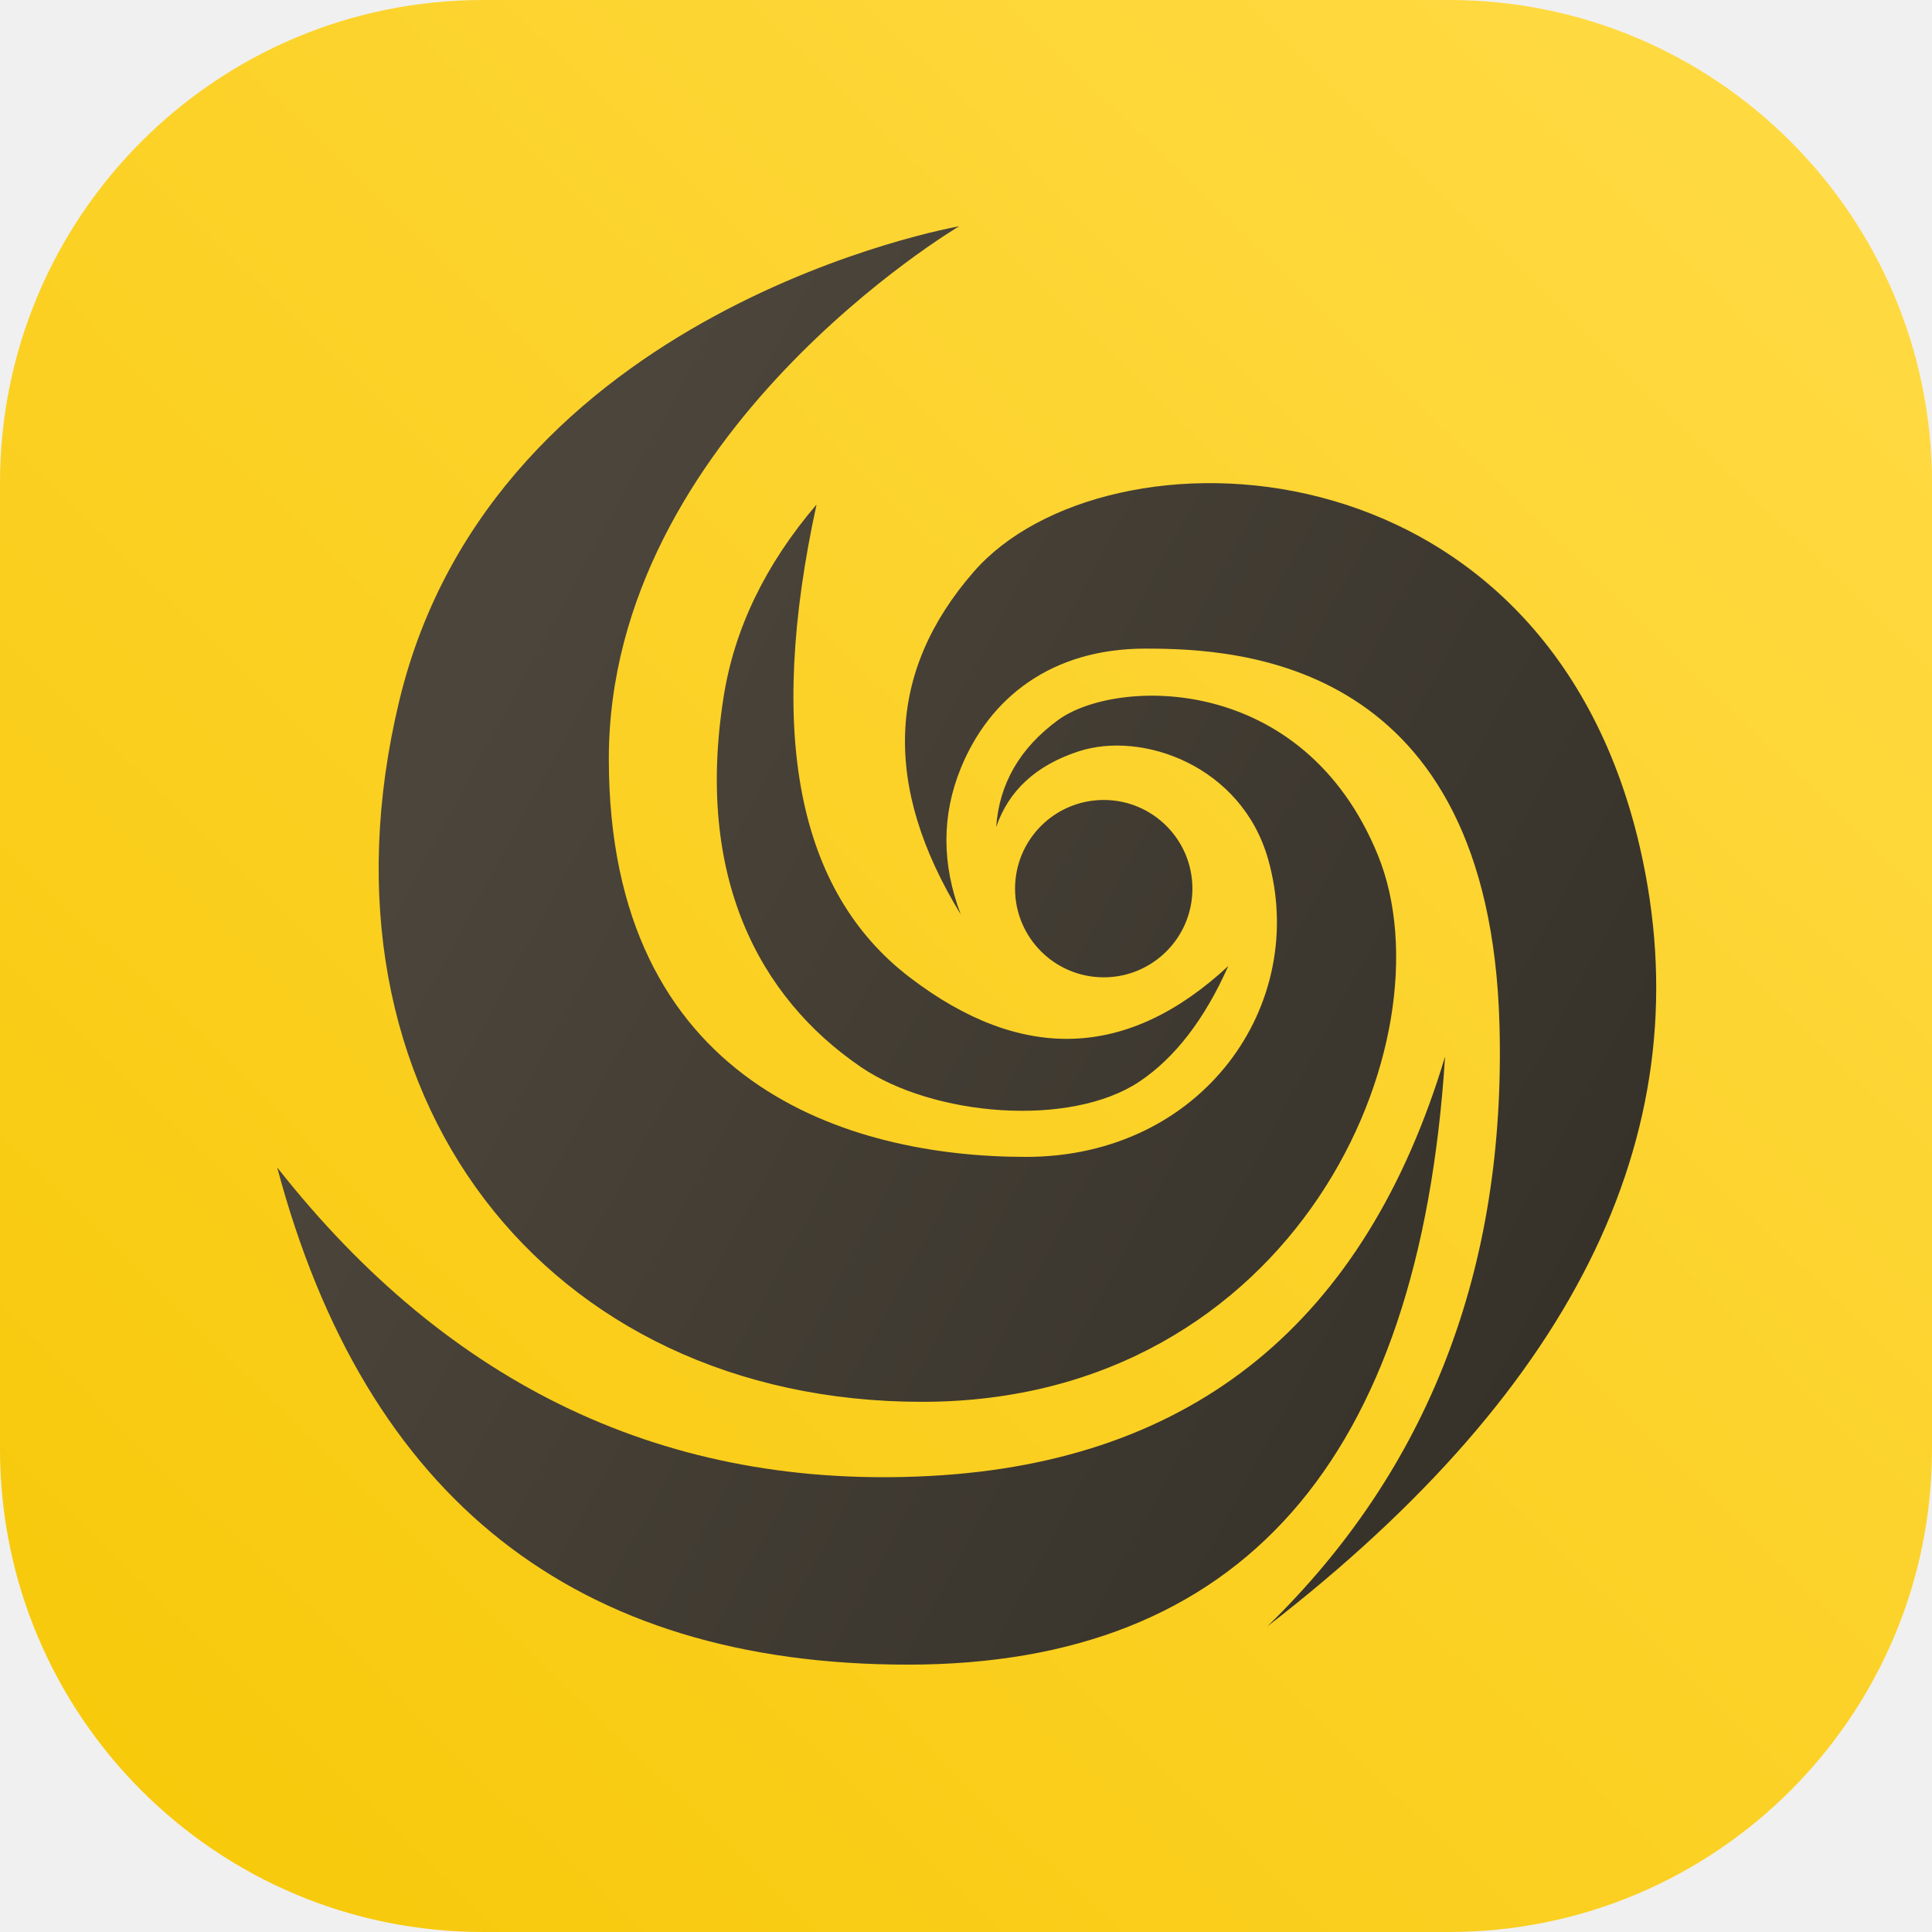
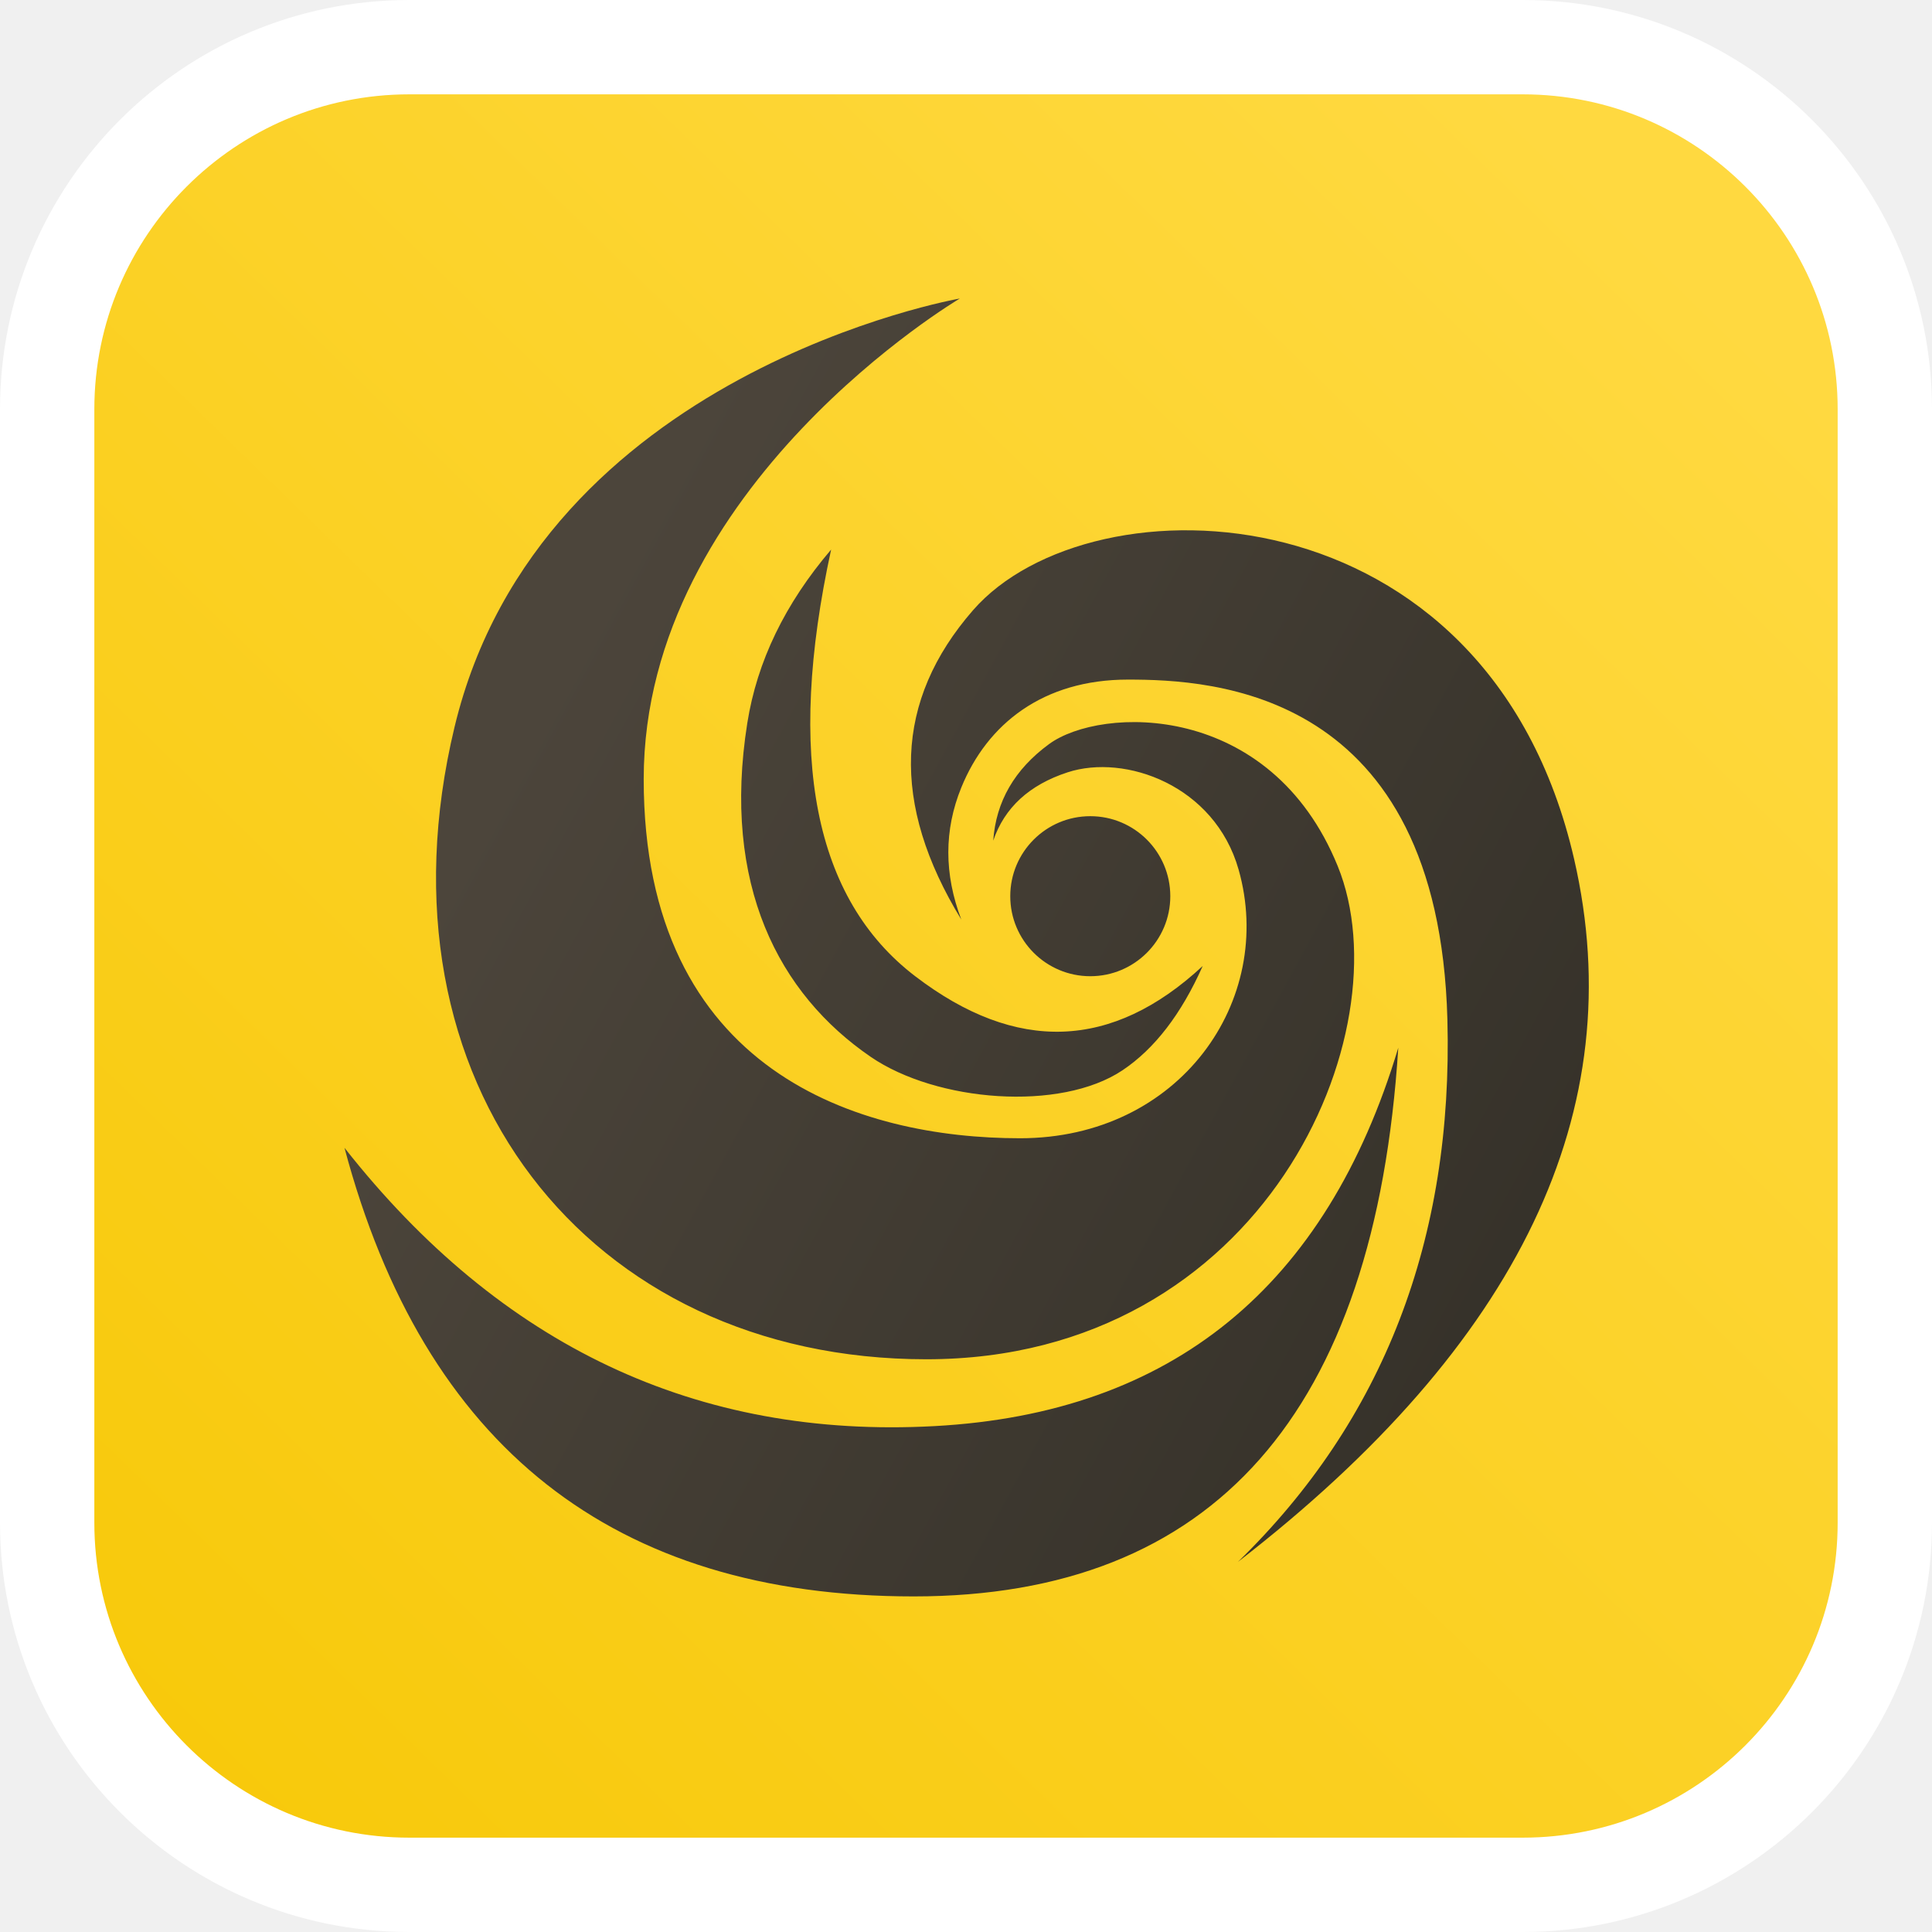
- <svg xmlns="http://www.w3.org/2000/svg" width="180px" height="180px" viewBox="0 0 180 180" version="1.1">
+ <svg xmlns="http://www.w3.org/2000/svg" width="512px" height="512px" viewBox="0 0 512 512" version="1.1">
  <defs>
    <linearGradient x1="88.009%" y1="9.677%" x2="0%" y2="100%" id="linearGradient-1">
      <stop stop-color="#FFD940" offset="0%" />
      <stop stop-color="#F7C807" offset="100%" />
    </linearGradient>
    <linearGradient x1="16.007%" y1="29.548%" x2="97.779%" y2="76.245%" id="linearGradient-2">
      <stop stop-color="#4C453B" offset="0%" />
      <stop stop-color="#353129" offset="100%" />
    </linearGradient>
  </defs>
-   <g id="页面-1" stroke="none" stroke-width="1" fill="none" fill-rule="evenodd">
-     <g id="尼来_logo01" transform="translate(-285, -850)">
-       <g id="编组备份-3" transform="translate(0, 780)">
-         <g id="nilai_logo_02" transform="translate(285, 70)">
-           <rect id="bg" fill="url(#linearGradient-1)" x="0" y="0" width="180" height="180" rx="45" />
-           <path d="M80.168,99.385 C86.964,104.036 99.736,105.061 106.154,100.77 C109.469,98.554 112.231,94.964 114.439,90 C105.089,98.684 95.193,99.036 84.752,91.055 C74.311,83.074 71.419,68.39 76.075,47.004 C71.313,52.584 68.429,58.551 67.421,64.904 C64.767,81.634 70.676,92.889 80.168,99.385 Z M118.081,151.523 C147.17,129.034 158.74,104.85 152.792,78.971 C143.869,40.153 102.916,39.28 90.727,53.263 C82.602,62.585 82.197,73.231 89.514,85.202 C87.729,80.503 87.729,75.961 89.514,71.576 C92.192,64.998 97.968,60.429 106.71,60.429 C115.452,60.429 138.784,61.457 139.704,95.51 C140.318,118.213 133.11,136.884 118.081,151.523 Z M134.634,98.438 C132.232,136.206 115.553,155.09 84.597,155.09 C53.641,155.09 34.051,139.65 25.827,108.77 C41.947,129.259 62.256,138.838 86.752,137.506 C111.248,136.175 127.209,123.152 134.634,98.438 Z M89.364,21.08 C89.364,21.08 56.722,40.376 56.722,70.705 C56.722,101.035 79.102,107.785 95.585,107.785 C112.068,107.785 121.983,93.554 118.145,80.04 C115.675,71.344 106.43,68.062 100.492,70.002 C96.534,71.296 93.974,73.647 92.812,77.056 C93.094,73.019 95.015,69.696 98.577,67.086 C103.921,63.172 121.425,62.6 128.381,79.688 C135.337,96.776 120.843,130.605 85.904,130.605 C50.965,130.605 28.379,102.029 37.19,65.328 C46.002,28.628 89.364,21.08 89.364,21.08 Z M102.832,74.531 C107.395,74.531 111.094,78.23 111.094,82.793 C111.094,87.356 107.395,91.055 102.832,91.055 C98.269,91.055 94.57,87.356 94.57,82.793 C94.57,78.23 98.269,74.531 102.832,74.531 Z" id="Fill-1" fill="url(#linearGradient-2)" />
-         </g>
-       </g>
+   <g id="尼来备份-6" stroke="none" stroke-width="1" fill="none" fill-rule="evenodd">
+     <g id="LOGO" transform="translate(25, 25)">
+       <rect id="bg" stroke="#FFFFFF" stroke-width="25" fill="url(#linearGradient-1)" x="-12.5" y="-12.5" width="487" height="487" rx="96" />
+       <path d="M205.765,255.088 C223.208,267.027 255.989,269.656 272.463,258.643 C280.971,252.955 288.06,243.741 293.727,231 C269.728,253.289 244.329,254.191 217.531,233.707 C190.733,213.223 183.308,175.535 195.258,120.644 C183.037,134.967 175.634,150.281 173.047,166.588 C166.235,209.527 181.403,238.415 205.765,255.088 Z M303.075,388.91 C377.736,331.187 407.432,269.114 392.165,202.692 C369.264,103.059 264.15,100.819 232.867,136.708 C212.011,160.634 210.973,187.96 229.753,218.685 C225.17,206.624 225.17,194.966 229.753,183.711 C236.626,166.829 251.451,155.1 273.888,155.1 C296.326,155.1 356.213,157.739 358.574,245.143 C360.148,303.412 341.649,351.335 303.075,388.91 Z M345.561,252.656 C339.395,349.596 296.585,398.066 217.131,398.066 C137.677,398.066 87.397,358.436 66.29,279.177 C107.665,331.765 159.789,356.35 222.663,352.933 C285.537,349.515 326.503,316.09 345.561,252.656 Z M229.367,54.106 C229.367,54.106 145.587,103.632 145.587,181.477 C145.587,259.323 203.027,276.649 245.334,276.649 C287.641,276.649 313.091,240.123 303.239,205.435 C296.899,183.116 273.17,174.693 257.93,179.673 C247.769,182.993 241.199,189.028 238.219,197.778 C238.94,187.415 243.873,178.885 253.015,172.188 C266.73,162.142 311.657,160.674 329.511,204.533 C347.366,248.391 310.165,335.221 220.487,335.221 C130.809,335.221 72.838,261.875 95.455,167.676 C118.071,73.478 229.367,54.106 229.367,54.106 Z M263.936,191.297 C275.647,191.297 285.141,200.791 285.141,212.502 C285.141,224.213 275.647,233.707 263.936,233.707 C252.224,233.707 242.73,224.213 242.73,212.502 C242.73,200.791 252.224,191.297 263.936,191.297 Z" id="Fill-1" fill="url(#linearGradient-2)" />
    </g>
  </g>
</svg>
